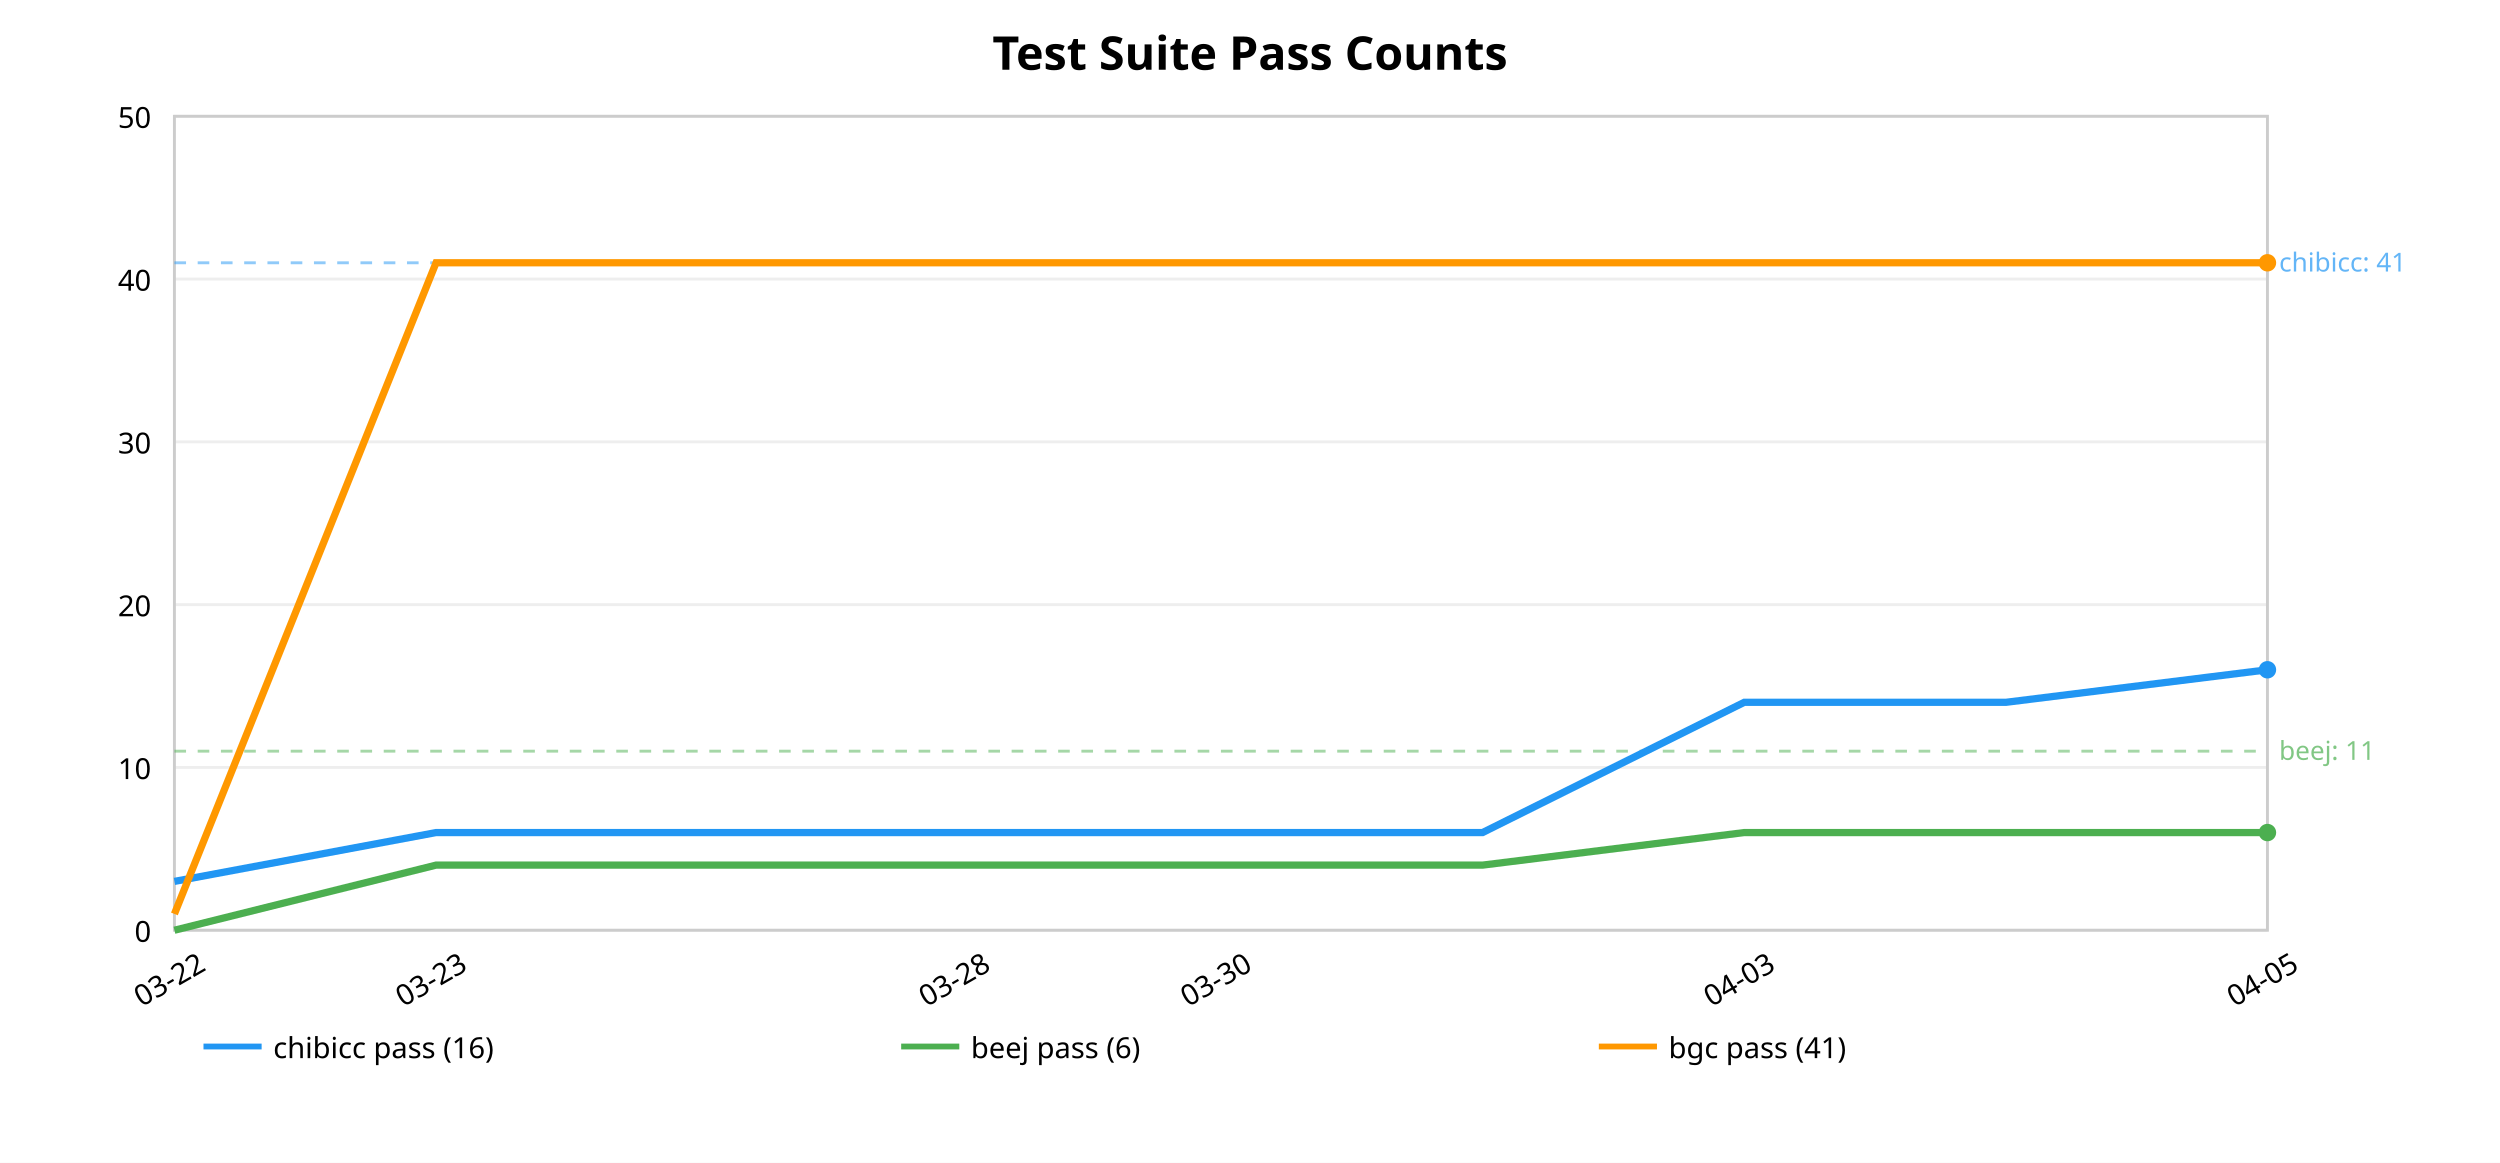
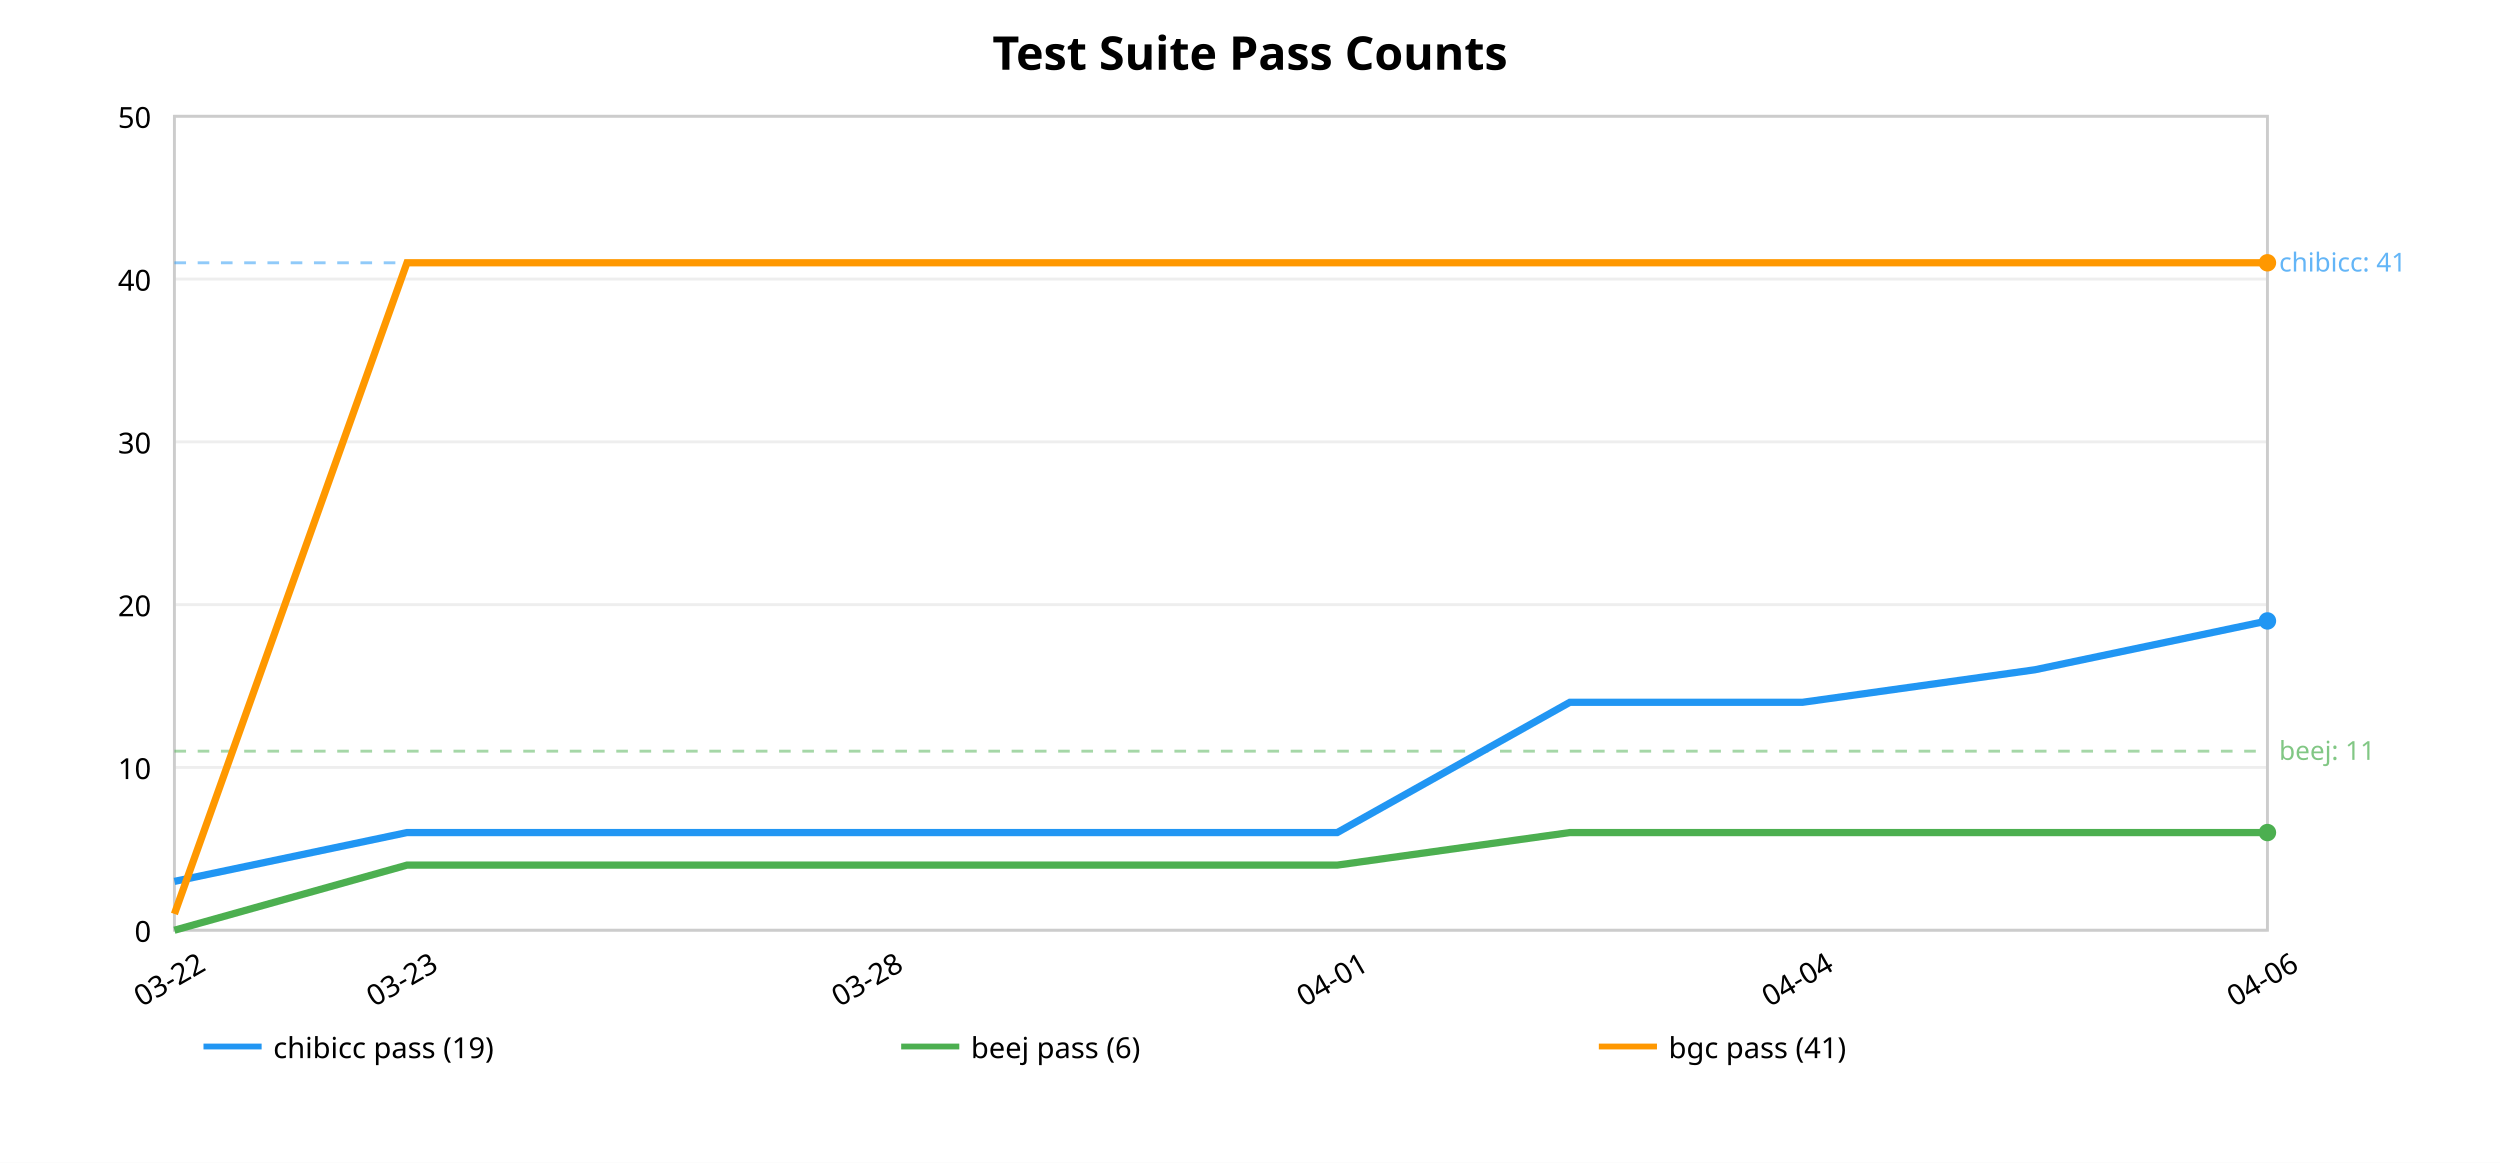
<svg xmlns="http://www.w3.org/2000/svg" viewBox="0 0 860 400" font-family="sans-serif" font-size="12">
  <rect width="860" height="400" fill="white" />
  <text x="430" y="24" text-anchor="middle" font-size="16" font-weight="bold">Test Suite Pass Counts</text>
  <line x1="60" y1="320" x2="780" y2="320" stroke="#eee" />
  <text x="52" y="324" text-anchor="end" font-size="10">0</text>
  <line x1="60" y1="264" x2="780" y2="264" stroke="#eee" />
  <text x="52" y="268" text-anchor="end" font-size="10">10</text>
  <line x1="60" y1="208" x2="780" y2="208" stroke="#eee" />
  <text x="52" y="212" text-anchor="end" font-size="10">20</text>
  <line x1="60" y1="152" x2="780" y2="152" stroke="#eee" />
  <text x="52" y="156" text-anchor="end" font-size="10">30</text>
  <line x1="60" y1="96" x2="780" y2="96" stroke="#eee" />
  <text x="52" y="100" text-anchor="end" font-size="10">40</text>
  <line x1="60" y1="40" x2="780" y2="40" stroke="#eee" />
  <text x="52" y="44" text-anchor="end" font-size="10">50</text>
  <text x="60" y="340" text-anchor="middle" font-size="10" transform="rotate(-30,60,340)">03-22</text>
-   <text x="150" y="340" text-anchor="middle" font-size="10" transform="rotate(-30,150,340)">03-23</text>
-   <text x="330" y="340" text-anchor="middle" font-size="10" transform="rotate(-30,330,340)">03-28</text>
-   <text x="420" y="340" text-anchor="middle" font-size="10" transform="rotate(-30,420,340)">03-30</text>
-   <text x="600" y="340" text-anchor="middle" font-size="10" transform="rotate(-30,600,340)">04-03</text>
-   <text x="780" y="340" text-anchor="middle" font-size="10" transform="rotate(-30,780,340)">04-05</text>
+   <text x="140" y="340" text-anchor="middle" font-size="10" transform="rotate(-30,140,340)">03-23</text>
+   <text x="300" y="340" text-anchor="middle" font-size="10" transform="rotate(-30,300,340)">03-28</text>
+   <text x="460" y="340" text-anchor="middle" font-size="10" transform="rotate(-30,460,340)">04-01</text>
+   <text x="620" y="340" text-anchor="middle" font-size="10" transform="rotate(-30,620,340)">04-04</text>
+   <text x="780" y="340" text-anchor="middle" font-size="10" transform="rotate(-30,780,340)">04-06</text>
  <rect x="60" y="40" width="720" height="280" fill="none" stroke="#ccc" />
  <line x1="60" y1="90.4" x2="780" y2="90.4" stroke="#2196F3" stroke-width="1" stroke-dasharray="4,4" opacity="0.5" />
  <text x="784" y="93.4" font-size="9" fill="#2196F3" opacity="0.7">chibicc: 41</text>
  <line x1="60" y1="258.4" x2="780" y2="258.4" stroke="#4CAF50" stroke-width="1" stroke-dasharray="4,4" opacity="0.5" />
  <text x="784" y="261.4" font-size="9" fill="#4CAF50" opacity="0.7">beej: 11</text>
-   <polyline points="60.0,303.2 150.0,286.4 240.0,286.4 330.0,286.4 420.0,286.4 510.0,286.4 600.0,241.6 690.0,241.6 780.0,230.4" fill="none" stroke="#2196F3" stroke-width="2.5" />
-   <circle cx="780.0" cy="230.4" r="3" fill="#2196F3" />
-   <polyline points="60.0,320.0 150.0,297.6 240.0,297.6 330.0,297.6 420.0,297.6 510.0,297.6 600.0,286.4 690.0,286.4 780.0,286.4" fill="none" stroke="#4CAF50" stroke-width="2.5" />
+   <polyline points="60.0,303.2 140.0,286.4 220.0,286.4 300.0,286.4 380.0,286.4 460.0,286.4 540.0,241.6 620.0,241.6 700.0,230.4 780.0,213.6" fill="none" stroke="#2196F3" stroke-width="2.5" />
+   <circle cx="780.0" cy="213.6" r="3" fill="#2196F3" />
+   <polyline points="60.0,320.0 140.0,297.6 220.0,297.6 300.0,297.6 380.0,297.6 460.0,297.6 540.0,286.4 620.0,286.4 700.0,286.4 780.0,286.4" fill="none" stroke="#4CAF50" stroke-width="2.5" />
  <circle cx="780.0" cy="286.4" r="3" fill="#4CAF50" />
-   <polyline points="60.0,314.4 150.0,90.4 240.0,90.4 330.0,90.4 420.0,90.4 510.0,90.4 600.0,90.4 690.0,90.4 780.0,90.4" fill="none" stroke="#FF9800" stroke-width="2.5" />
+   <polyline points="60.0,314.4 140.0,90.4 220.0,90.4 300.0,90.4 380.0,90.4 460.0,90.4 540.0,90.4 620.0,90.4 700.0,90.4 780.0,90.4" fill="none" stroke="#FF9800" stroke-width="2.5" />
  <circle cx="780.0" cy="90.4" r="3" fill="#FF9800" />
  <line x1="70" y1="360" x2="90" y2="360" stroke="#2196F3" stroke-width="2" />
-   <text x="94" y="364" font-size="10">chibicc pass (16)</text>
+   <text x="94" y="364" font-size="10">chibicc pass (19)</text>
  <line x1="310" y1="360" x2="330" y2="360" stroke="#4CAF50" stroke-width="2" />
  <text x="334" y="364" font-size="10">beej pass (6)</text>
  <line x1="550" y1="360" x2="570" y2="360" stroke="#FF9800" stroke-width="2" />
  <text x="574" y="364" font-size="10">bgc pass (41)</text>
</svg>
